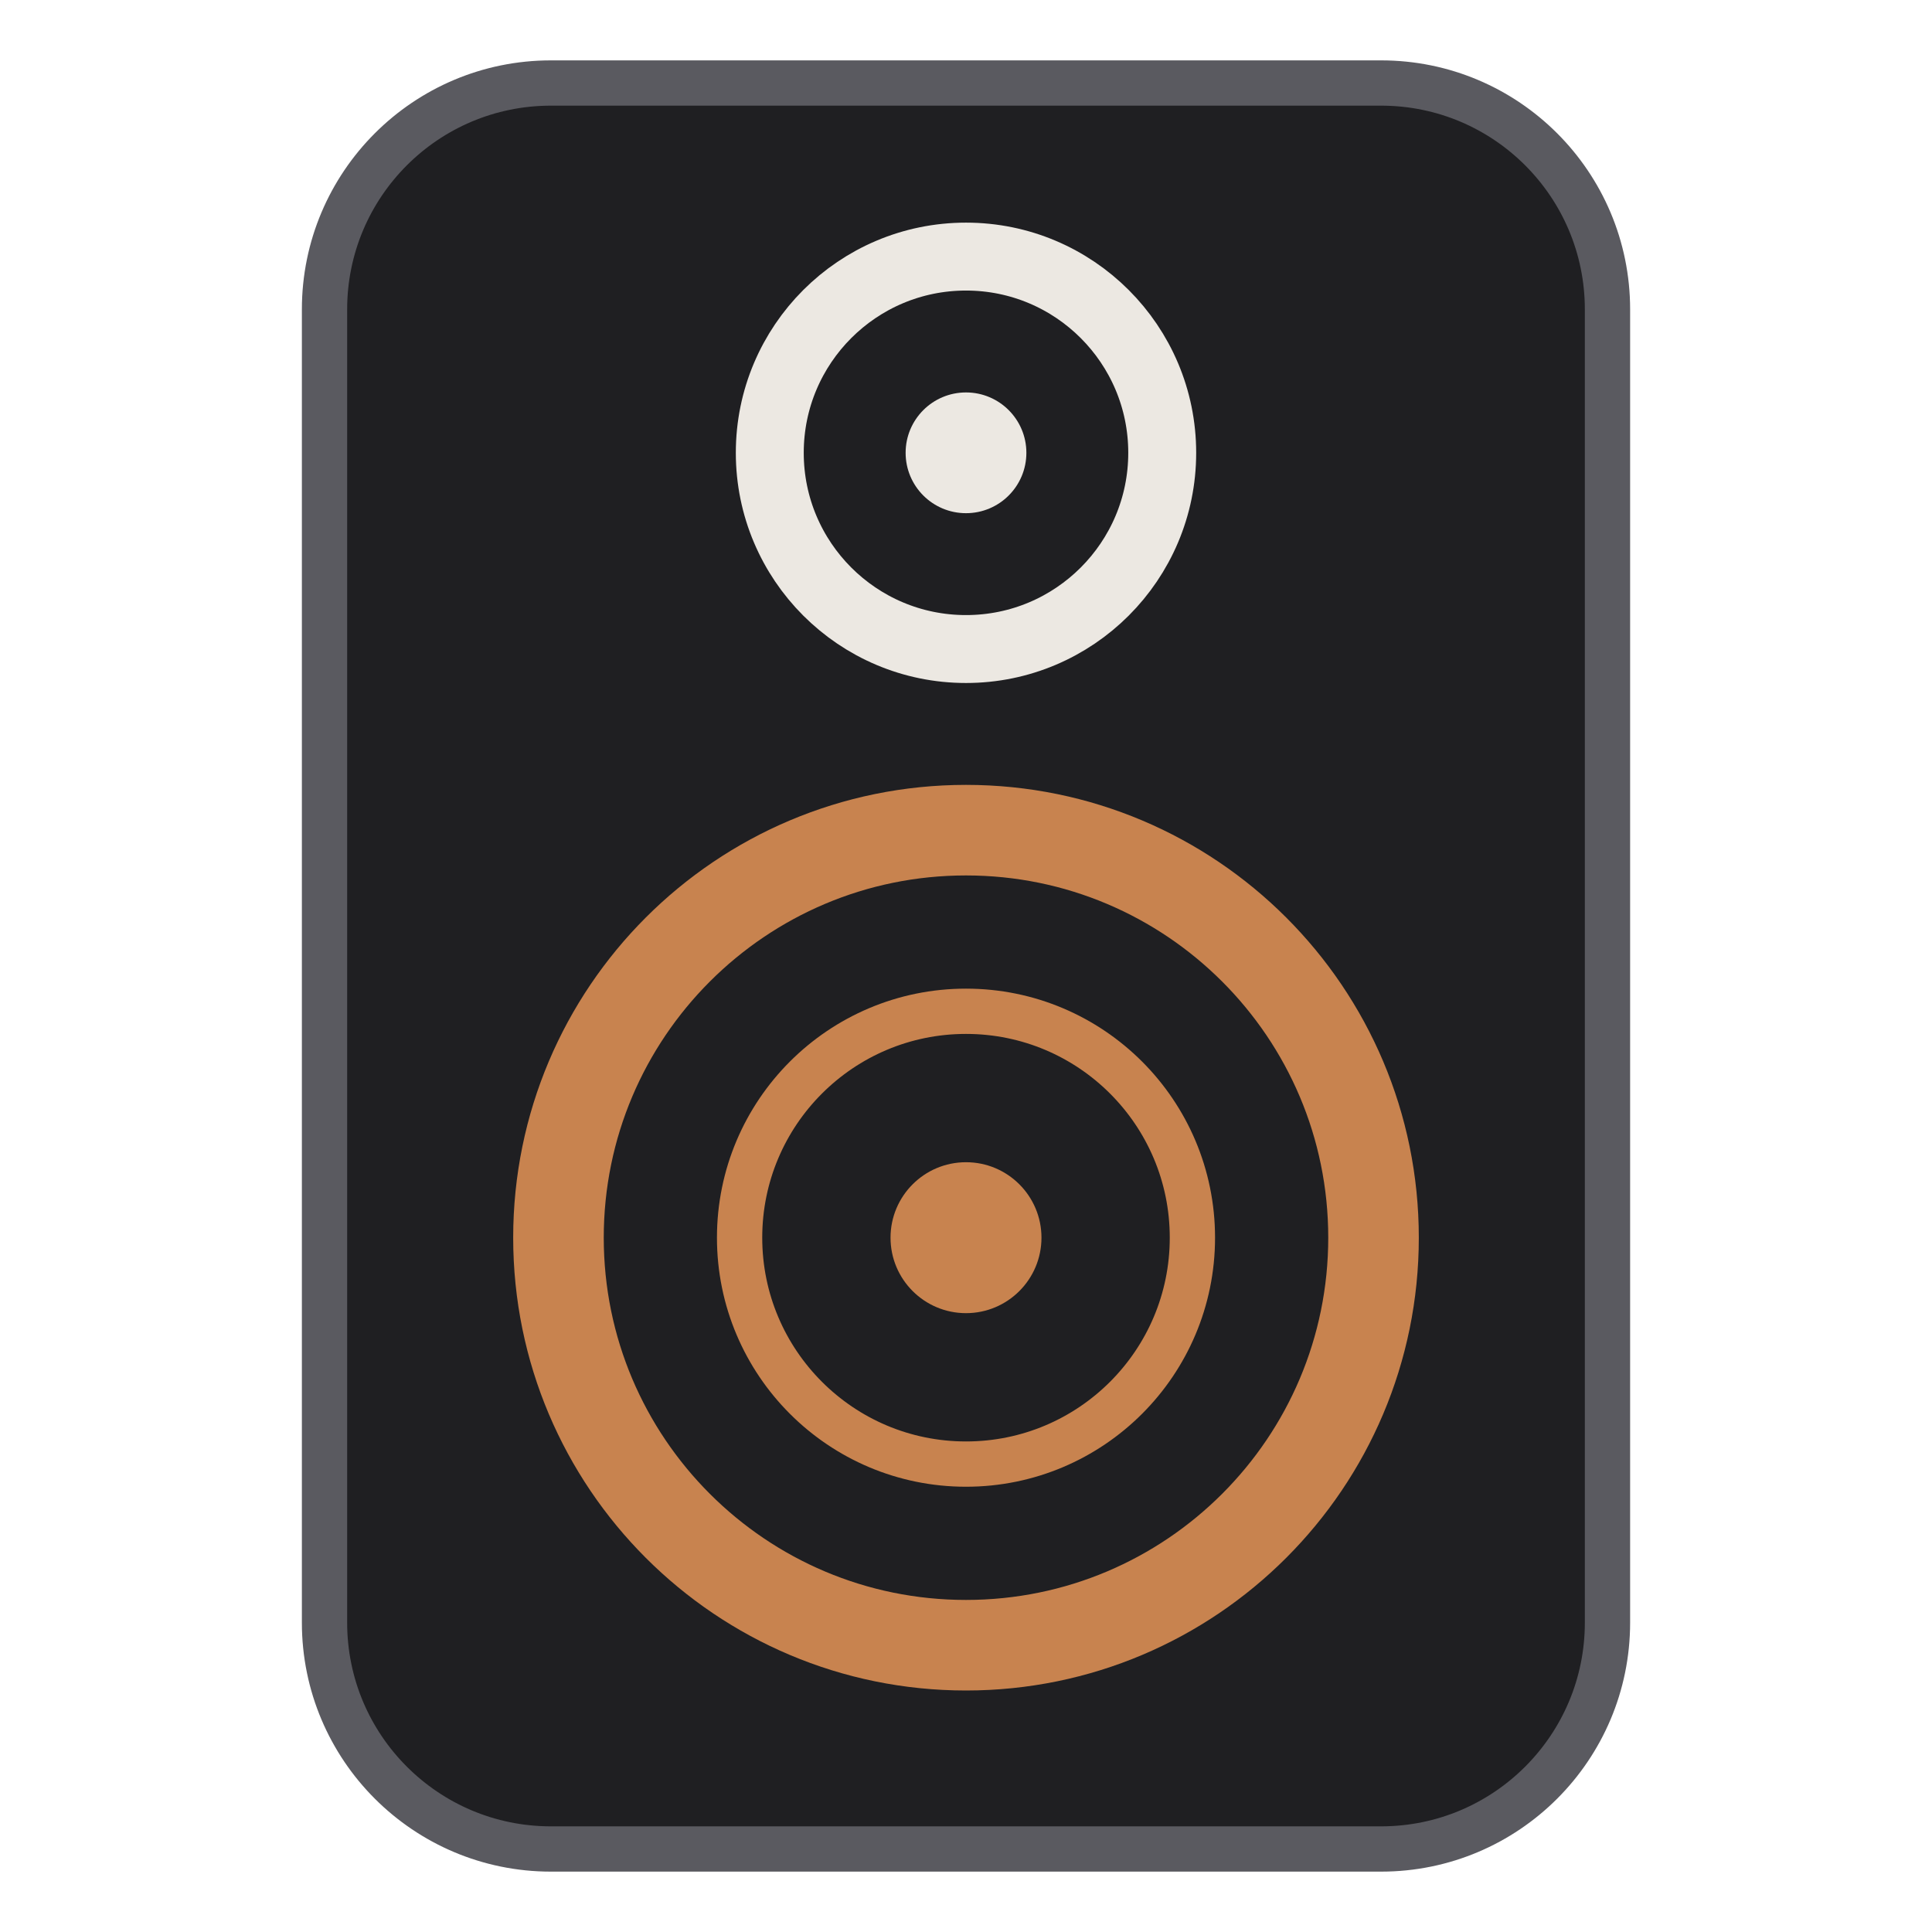
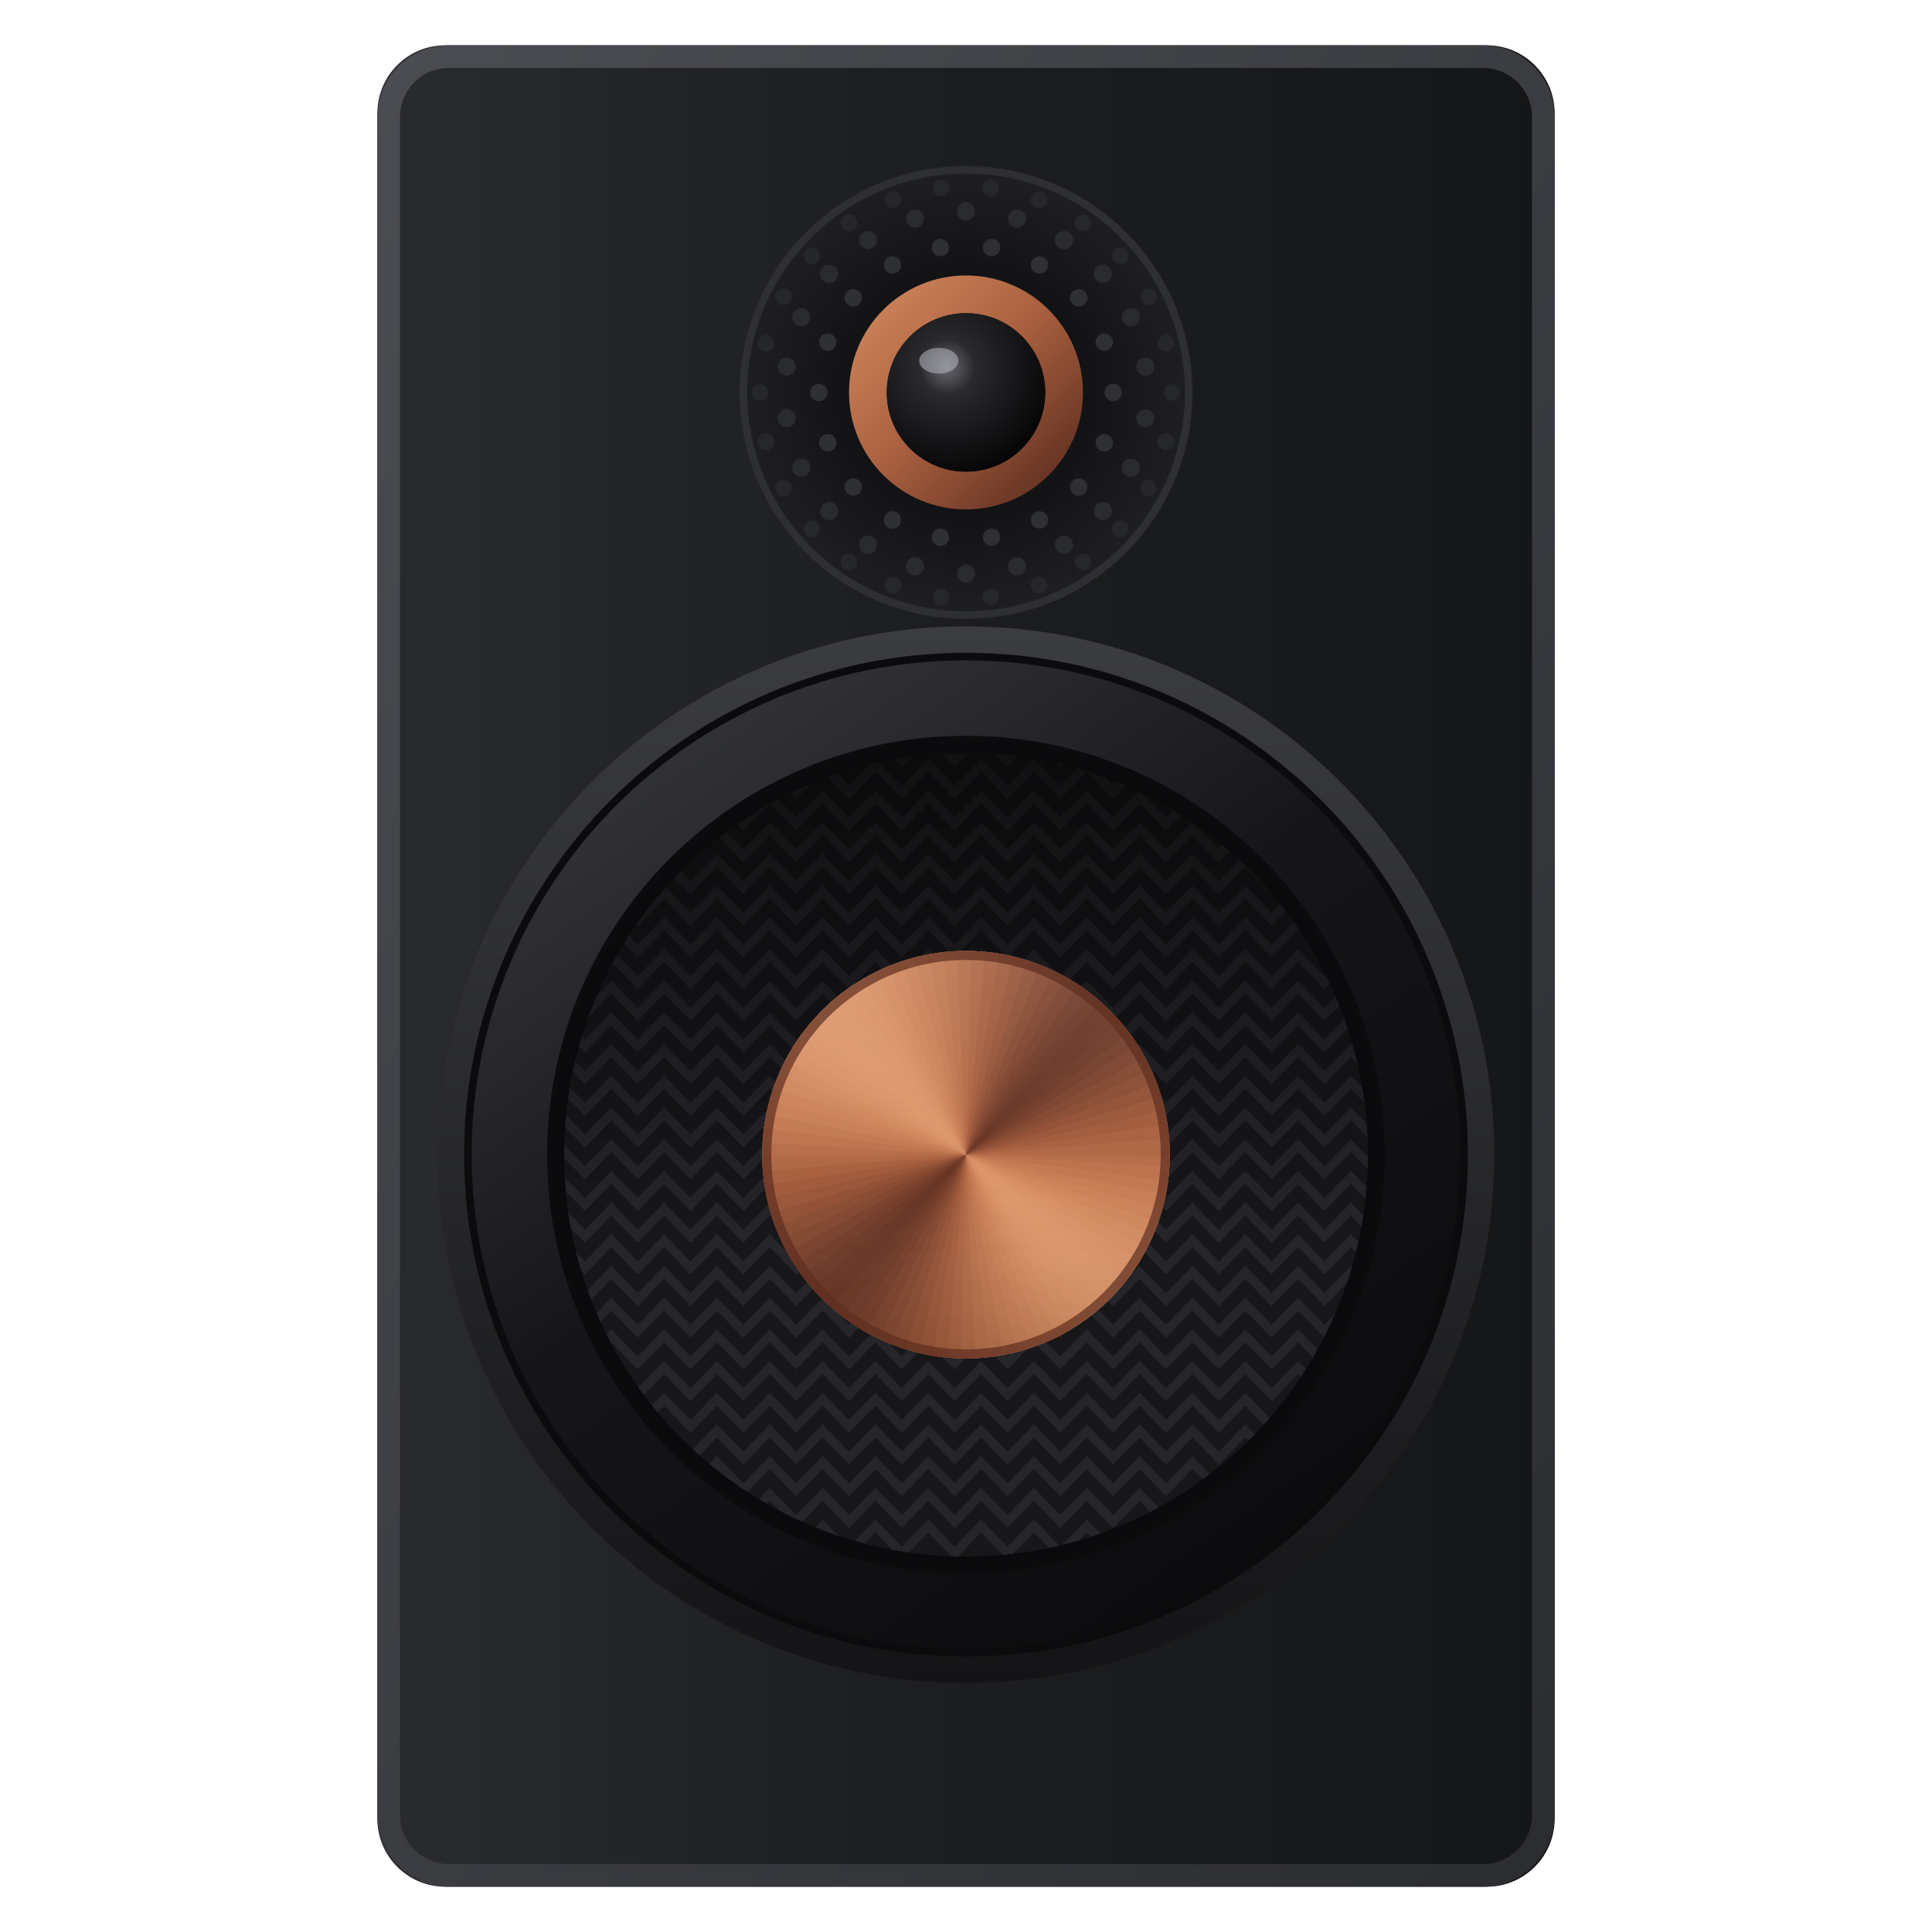
<svg xmlns="http://www.w3.org/2000/svg" viewBox="0 0 256 256" width="256" height="256">
-   <rect x="43" y="11" width="170" height="234" rx="30" fill="#1F1F22" stroke="#5A5A60" stroke-width="6" />
-   <circle cx="128" cy="60" r="26" fill="none" stroke="#ECE8E2" stroke-width="9" />
-   <circle cx="128" cy="60" r="8" fill="#ECE8E2" />
-   <circle cx="128" cy="164" r="54" fill="none" stroke="#C8834F" stroke-width="12" />
-   <circle cx="128" cy="164" r="30" fill="none" stroke="#C8834F" stroke-width="6" />
-   <circle cx="128" cy="164" r="10" fill="#C8834F" />
+   <defs>
+     <linearGradient id="cabinet" x1="0" y1="0" x2="1" y2="0">
+       <stop offset="0" stop-color="#2A2B2E" />
+       <stop offset="0.45" stop-color="#1D1E20" />
+       <stop offset="1" stop-color="#151617" />
+     </linearGradient>
+     <linearGradient id="edge" x1="0" y1="0" x2="1" y2="1">
+       <stop offset="0" stop-color="#4B4C51" />
+       <stop offset="1" stop-color="#2C2D31" />
+     </linearGradient>
+     <radialGradient id="dish" cx="0.5" cy="0.5" r="0.5">
+       <stop offset="0.35" stop-color="#0E0E10" />
+       <stop offset="1" stop-color="#1E1F22" />
+     </radialGradient>
+     <radialGradient id="dome" cx="0.38" cy="0.34" r="0.7">
+       <stop offset="0" stop-color="#6A6A72" />
+       <stop offset="0.25" stop-color="#2A2A2E" />
+       <stop offset="1" stop-color="#050506" />
+     </radialGradient>
+     <linearGradient id="ring" x1="0" y1="0" x2="1" y2="1">
+       <stop offset="0" stop-color="#CF855A" />
+       <stop offset="0.5" stop-color="#A65E3E" />
+       <stop offset="1" stop-color="#5E2E20" />
+     </linearGradient>
+     <linearGradient id="roll" x1="0" y1="0" x2="0.7" y2="1">
+       <stop offset="0" stop-color="#3A3B40" />
+       <stop offset="0.5" stop-color="#16161A" />
+       <stop offset="1" stop-color="#0C0C0E" />
+     </linearGradient>
+     <linearGradient id="flange" x1="0" y1="0" x2="0" y2="1">
+       <stop offset="0" stop-color="#3B3C40" />
+       <stop offset="1" stop-color="#141416" />
+     </linearGradient>
+     <linearGradient id="sheen" x1="0" y1="0" x2="0" y2="1">
+       <stop offset="0" stop-color="#FFFFFF" stop-opacity="0.10" />
+       <stop offset="0.55" stop-color="#FFFFFF" stop-opacity="0" />
+       <stop offset="1" stop-color="#000000" stop-opacity="0.12" />
+     </linearGradient>
+     <linearGradient id="coneShade" x1="0" y1="0" x2="0" y2="1">
+       <stop offset="0" stop-color="#000000" stop-opacity="0.55" />
+       <stop offset="0.6" stop-color="#000000" stop-opacity="0" />
+     </linearGradient>
+     <clipPath id="cone">
+       <circle cx="128" cy="153" r="54" />
+     </clipPath>
+   </defs>
+   <rect x="50" y="6" width="156" height="244" rx="9" fill="url(#cabinet)" />
+   <rect x="51.5" y="7.5" width="153" height="241" rx="8" fill="none" stroke="url(#edge)" stroke-width="3" />
+   <circle cx="128" cy="52" r="30" fill="url(#dish)" />
+   <circle cx="128" cy="52" r="29.5" fill="none" stroke="#2E2F33" stroke-width="1" />
+   <circle cx="147.50" cy="52.00" r="1.15" fill="#2F3034" />
+   <circle cx="146.32" cy="58.67" r="1.15" fill="#2F3034" />
+   <circle cx="142.94" cy="64.53" r="1.15" fill="#2F3034" />
+   <circle cx="137.75" cy="68.89" r="1.15" fill="#2F3034" />
+   <circle cx="131.39" cy="71.20" r="1.15" fill="#2F3034" />
+   <circle cx="124.61" cy="71.20" r="1.15" fill="#2F3034" />
+   <circle cx="118.25" cy="68.89" r="1.15" fill="#2F3034" />
+   <circle cx="113.06" cy="64.53" r="1.15" fill="#2F3034" />
+   <circle cx="109.68" cy="58.67" r="1.15" fill="#2F3034" />
+   <circle cx="108.50" cy="52.00" r="1.15" fill="#2F3034" />
+   <circle cx="109.68" cy="45.33" r="1.15" fill="#2F3034" />
+   <circle cx="113.06" cy="39.47" r="1.15" fill="#2F3034" />
+   <circle cx="118.25" cy="35.11" r="1.15" fill="#2F3034" />
+   <circle cx="124.61" cy="32.80" r="1.15" fill="#2F3034" />
+   <circle cx="131.39" cy="32.80" r="1.15" fill="#2F3034" />
+   <circle cx="137.75" cy="35.11" r="1.15" fill="#2F3034" />
+   <circle cx="142.94" cy="39.47" r="1.15" fill="#2F3034" />
+   <circle cx="146.32" cy="45.33" r="1.15" fill="#2F3034" />
+   <circle cx="151.76" cy="55.42" r="1.2" fill="#2A2B2F" />
+   <circle cx="149.83" cy="61.97" r="1.2" fill="#2A2B2F" />
+   <circle cx="146.14" cy="67.72" r="1.2" fill="#2A2B2F" />
+   <circle cx="140.98" cy="72.19" r="1.2" fill="#2A2B2F" />
+   <circle cx="134.76" cy="75.03" r="1.2" fill="#2A2B2F" />
+   <circle cx="128.00" cy="76.00" r="1.2" fill="#2A2B2F" />
+   <circle cx="121.24" cy="75.03" r="1.2" fill="#2A2B2F" />
+   <circle cx="115.02" cy="72.19" r="1.2" fill="#2A2B2F" />
+   <circle cx="109.86" cy="67.72" r="1.2" fill="#2A2B2F" />
+   <circle cx="106.17" cy="61.97" r="1.2" fill="#2A2B2F" />
+   <circle cx="104.24" cy="55.42" r="1.2" fill="#2A2B2F" />
+   <circle cx="104.24" cy="48.58" r="1.2" fill="#2A2B2F" />
+   <circle cx="106.17" cy="42.03" r="1.2" fill="#2A2B2F" />
+   <circle cx="109.86" cy="36.28" r="1.2" fill="#2A2B2F" />
+   <circle cx="115.02" cy="31.81" r="1.2" fill="#2A2B2F" />
+   <circle cx="121.24" cy="28.97" r="1.2" fill="#2A2B2F" />
+   <circle cx="128.00" cy="28.00" r="1.2" fill="#2A2B2F" />
+   <circle cx="134.76" cy="28.97" r="1.2" fill="#2A2B2F" />
+   <circle cx="140.98" cy="31.81" r="1.2" fill="#2A2B2F" />
+   <circle cx="146.14" cy="36.28" r="1.2" fill="#2A2B2F" />
+   <circle cx="149.83" cy="42.03" r="1.2" fill="#2A2B2F" />
+   <circle cx="151.76" cy="48.58" r="1.2" fill="#2A2B2F" />
+   <circle cx="155.30" cy="52.00" r="1.1" fill="#26272A" />
+   <circle cx="154.51" cy="58.53" r="1.1" fill="#26272A" />
+   <circle cx="152.17" cy="64.69" r="1.1" fill="#26272A" />
+   <circle cx="148.43" cy="70.10" r="1.1" fill="#26272A" />
+   <circle cx="143.51" cy="74.47" r="1.1" fill="#26272A" />
+   <circle cx="137.68" cy="77.53" r="1.1" fill="#26272A" />
+   <circle cx="131.29" cy="79.10" r="1.1" fill="#26272A" />
+   <circle cx="124.71" cy="79.10" r="1.1" fill="#26272A" />
+   <circle cx="118.32" cy="77.53" r="1.1" fill="#26272A" />
+   <circle cx="112.49" cy="74.47" r="1.1" fill="#26272A" />
+   <circle cx="107.57" cy="70.10" r="1.1" fill="#26272A" />
+   <circle cx="103.83" cy="64.69" r="1.1" fill="#26272A" />
+   <circle cx="101.49" cy="58.53" r="1.1" fill="#26272A" />
+   <circle cx="100.70" cy="52.00" r="1.1" fill="#26272A" />
+   <circle cx="101.49" cy="45.47" r="1.1" fill="#26272A" />
+   <circle cx="103.83" cy="39.31" r="1.1" fill="#26272A" />
+   <circle cx="107.57" cy="33.90" r="1.1" fill="#26272A" />
+   <circle cx="112.49" cy="29.53" r="1.1" fill="#26272A" />
+   <circle cx="118.32" cy="26.47" r="1.1" fill="#26272A" />
+   <circle cx="124.71" cy="24.90" r="1.1" fill="#26272A" />
+   <circle cx="131.29" cy="24.90" r="1.1" fill="#26272A" />
+   <circle cx="137.68" cy="26.47" r="1.1" fill="#26272A" />
+   <circle cx="143.51" cy="29.53" r="1.1" fill="#26272A" />
+   <circle cx="148.43" cy="33.90" r="1.1" fill="#26272A" />
+   <circle cx="152.17" cy="39.31" r="1.1" fill="#26272A" />
+   <circle cx="154.51" cy="45.47" r="1.1" fill="#26272A" />
+   <circle cx="128" cy="52" r="13" fill="none" stroke="url(#ring)" stroke-width="5" />
+   <circle cx="128" cy="52" r="10.5" fill="url(#dome)" />
+   <ellipse cx="124.4" cy="47.8" rx="2.6" ry="1.7" fill="#B8B8C0" fill-opacity="0.55" />
+   <circle cx="128" cy="153" r="70" fill="url(#flange)" />
+   <circle cx="128" cy="153" r="66.5" fill="#0B0B0D" />
+   <circle cx="128" cy="153" r="60.5" fill="none" stroke="url(#roll)" stroke-width="10" />
+   <circle cx="128" cy="153" r="54" fill="#17171A" />
+   <g clip-path="url(#cone)">
+     <polyline points="67.0 97.2 70.5 100.8 74.0 97.2 77.5 100.8 81.0 97.2 84.5 100.8 88.0 97.2 91.5 100.8 95.0 97.2 98.5 100.8 102.0 97.2 105.5 100.8 109.0 97.2 112.5 100.8 116.0 97.2 119.5 100.8 123.0 97.2 126.5 100.8 130.0 97.2 133.5 100.8 137.0 97.2 140.5 100.8 144.0 97.2 147.5 100.8 151.0 97.2 154.5 100.8 158.0 97.2 161.5 100.8 165.0 97.2 168.5 100.8 172.0 97.2 175.5 100.8 179.0 97.2 182.5 100.8 186.0 97.2" fill="none" stroke="#25252A" stroke-width="1.2" />
+     <polyline points="67.0 101.4 70.5 105.0 74.0 101.4 77.5 105.0 81.0 101.4 84.5 105.0 88.0 101.4 91.5 105.0 95.0 101.4 98.5 105.0 102.0 101.4 105.5 105.0 109.0 101.4 112.5 105.0 116.0 101.4 119.5 105.0 123.0 101.4 126.5 105.0 130.0 101.4 133.5 105.0 137.0 101.4 140.5 105.0 144.0 101.4 147.5 105.0 151.0 101.4 154.5 105.0 158.0 101.4 161.5 105.0 165.0 101.4 168.5 105.0 172.0 101.4 175.5 105.0 179.0 101.4 182.5 105.0 186.0 101.4" fill="none" stroke="#25252A" stroke-width="1.2" />
+     <polyline points="67.0 105.6 70.5 109.2 74.0 105.6 77.5 109.2 81.0 105.6 84.5 109.2 88.0 105.6 91.5 109.2 95.0 105.6 98.5 109.2 102.0 105.6 105.5 109.2 109.0 105.6 112.5 109.2 116.0 105.6 119.5 109.2 123.0 105.6 126.5 109.2 130.0 105.6 133.5 109.2 137.0 105.6 140.5 109.2 144.0 105.6 147.5 109.2 151.0 105.6 154.5 109.2 158.0 105.6 161.5 109.2 165.0 105.6 168.5 109.2 172.0 105.6 175.5 109.2 179.0 105.6 182.5 109.2 186.0 105.6" fill="none" stroke="#25252A" stroke-width="1.2" />
+     <polyline points="67.0 109.8 70.5 113.4 74.0 109.8 77.5 113.4 81.0 109.8 84.5 113.4 88.0 109.8 91.5 113.4 95.0 109.8 98.5 113.4 102.0 109.8 105.5 113.4 109.0 109.8 112.5 113.4 116.0 109.8 119.5 113.4 123.0 109.8 126.5 113.4 130.0 109.8 133.5 113.4 137.0 109.8 140.5 113.4 144.0 109.8 147.5 113.4 151.0 109.8 154.5 113.4 158.0 109.8 161.5 113.4 165.0 109.8 168.5 113.4 172.0 109.8 175.5 113.4 179.0 109.8 182.5 113.4 186.0 109.8" fill="none" stroke="#25252A" stroke-width="1.2" />
+     <polyline points="67.0 114.0 70.5 117.6 74.0 114.0 77.5 117.6 81.0 114.0 84.5 117.6 88.0 114.0 91.5 117.6 95.0 114.0 98.5 117.6 102.0 114.0 105.5 117.6 109.0 114.0 112.5 117.6 116.0 114.0 119.5 117.6 123.0 114.0 126.5 117.6 130.0 114.0 133.5 117.6 137.0 114.0 140.5 117.6 144.0 114.0 147.5 117.6 151.0 114.0 154.5 117.6 158.0 114.0 161.5 117.6 165.0 114.0 168.5 117.6 172.0 114.0 175.5 117.6 179.0 114.0 182.5 117.6 186.0 114.0" fill="none" stroke="#25252A" stroke-width="1.2" />
+     <polyline points="67.0 118.2 70.5 121.8 74.0 118.2 77.5 121.8 81.0 118.2 84.5 121.8 88.0 118.2 91.5 121.8 95.0 118.2 98.5 121.8 102.0 118.2 105.5 121.8 109.0 118.2 112.5 121.8 116.0 118.2 119.5 121.8 123.0 118.2 126.5 121.8 130.0 118.2 133.5 121.8 137.0 118.2 140.5 121.8 144.0 118.2 147.5 121.8 151.0 118.2 154.5 121.8 158.0 118.2 161.5 121.8 165.0 118.2 168.5 121.8 172.0 118.2 175.5 121.8 179.0 118.2 182.5 121.8 186.0 118.2" fill="none" stroke="#25252A" stroke-width="1.2" />
+     <polyline points="67.0 122.4 70.5 126.0 74.0 122.4 77.5 126.0 81.0 122.4 84.5 126.0 88.0 122.4 91.5 126.0 95.0 122.4 98.5 126.0 102.0 122.4 105.5 126.0 109.0 122.4 112.5 126.0 116.0 122.4 119.5 126.0 123.0 122.4 126.5 126.0 130.0 122.4 133.5 126.0 137.0 122.4 140.5 126.0 144.0 122.4 147.5 126.0 151.0 122.4 154.5 126.0 158.0 122.4 161.5 126.0 165.0 122.4 168.5 126.0 172.0 122.4 175.5 126.0 179.0 122.4 182.5 126.0 186.0 122.4" fill="none" stroke="#25252A" stroke-width="1.2" />
+     <polyline points="67.0 126.6 70.5 130.2 74.0 126.6 77.5 130.2 81.0 126.6 84.5 130.2 88.0 126.6 91.5 130.2 95.0 126.6 98.5 130.2 102.0 126.6 105.5 130.2 109.0 126.6 112.5 130.2 116.0 126.6 119.5 130.2 123.0 126.6 126.5 130.2 130.0 126.6 133.5 130.2 137.0 126.6 140.5 130.2 144.0 126.6 147.5 130.2 151.0 126.6 154.5 130.2 158.0 126.6 161.5 130.2 165.0 126.6 168.5 130.2 172.0 126.6 175.5 130.2 179.0 126.6 182.5 130.2 186.0 126.6" fill="none" stroke="#25252A" stroke-width="1.2" />
+     <polyline points="67.0 130.8 70.5 134.4 74.0 130.8 77.5 134.4 81.0 130.8 84.5 134.4 88.0 130.8 91.5 134.4 95.0 130.8 98.5 134.4 102.0 130.8 105.5 134.4 109.0 130.8 112.5 134.4 116.0 130.8 119.5 134.4 123.0 130.8 126.5 134.4 130.0 130.8 133.5 134.4 137.0 130.8 140.5 134.4 144.0 130.8 147.5 134.4 151.0 130.8 154.5 134.4 158.0 130.8 161.5 134.4 165.0 130.8 168.5 134.4 172.0 130.8 175.5 134.4 179.0 130.8 182.5 134.4 186.0 130.8" fill="none" stroke="#25252A" stroke-width="1.2" />
+     <polyline points="67.0 135.0 70.5 138.6 74.0 135.0 77.5 138.6 81.0 135.0 84.5 138.6 88.0 135.0 91.5 138.6 95.0 135.0 98.5 138.6 102.0 135.0 105.5 138.6 109.0 135.0 112.5 138.6 116.0 135.0 119.5 138.6 123.0 135.0 126.5 138.6 130.0 135.0 133.5 138.6 137.0 135.0 140.5 138.6 144.0 135.0 147.5 138.6 151.0 135.0 154.5 138.6 158.0 135.0 161.5 138.6 165.0 135.0 168.5 138.6 172.0 135.0 175.5 138.6 179.0 135.0 182.5 138.6 186.0 135.0" fill="none" stroke="#25252A" stroke-width="1.2" />
+     <polyline points="67.0 139.2 70.5 142.8 74.0 139.2 77.5 142.8 81.0 139.2 84.5 142.8 88.0 139.2 91.5 142.8 95.0 139.2 98.5 142.8 102.0 139.2 105.5 142.8 109.0 139.2 112.5 142.8 116.0 139.2 119.5 142.8 123.0 139.2 126.5 142.8 130.0 139.2 133.5 142.8 137.0 139.2 140.5 142.8 144.0 139.2 147.5 142.8 151.0 139.2 154.5 142.8 158.0 139.2 161.5 142.8 165.0 139.2 168.5 142.8 172.0 139.2 175.5 142.8 179.0 139.2 182.5 142.8 186.0 139.2" fill="none" stroke="#25252A" stroke-width="1.2" />
+     <polyline points="67.0 143.4 70.5 147.0 74.0 143.4 77.5 147.0 81.0 143.4 84.5 147.0 88.0 143.4 91.5 147.0 95.0 143.4 98.5 147.0 102.0 143.4 105.5 147.0 109.0 143.4 112.5 147.0 116.0 143.4 119.5 147.0 123.0 143.4 126.5 147.0 130.0 143.4 133.5 147.0 137.0 143.4 140.5 147.0 144.0 143.4 147.5 147.0 151.0 143.4 154.5 147.0 158.0 143.4 161.5 147.0 165.0 143.4 168.5 147.0 172.0 143.4 175.5 147.0 179.0 143.4 182.5 147.0 186.0 143.4" fill="none" stroke="#25252A" stroke-width="1.2" />
+     <polyline points="67.0 147.6 70.5 151.2 74.0 147.6 77.5 151.2 81.0 147.6 84.5 151.2 88.0 147.6 91.5 151.2 95.0 147.6 98.5 151.2 102.0 147.6 105.5 151.2 109.0 147.6 112.5 151.2 116.0 147.6 119.5 151.2 123.0 147.6 126.5 151.2 130.0 147.6 133.5 151.2 137.0 147.6 140.5 151.2 144.0 147.6 147.5 151.2 151.0 147.6 154.5 151.2 158.0 147.6 161.5 151.2 165.0 147.6 168.5 151.2 172.0 147.6 175.5 151.2 179.0 147.6 182.5 151.2 186.0 147.6" fill="none" stroke="#25252A" stroke-width="1.2" />
+     <polyline points="67.0 151.8 70.5 155.4 74.0 151.8 77.5 155.4 81.0 151.8 84.5 155.4 88.0 151.8 91.5 155.4 95.0 151.8 98.5 155.4 102.0 151.8 105.5 155.4 109.0 151.8 112.5 155.4 116.0 151.8 119.5 155.4 123.0 151.8 126.5 155.4 130.0 151.8 133.5 155.4 137.0 151.8 140.5 155.4 144.0 151.8 147.5 155.4 151.0 151.8 154.5 155.4 158.0 151.8 161.5 155.4 165.0 151.8 168.5 155.4 172.0 151.8 175.5 155.4 179.0 151.8 182.5 155.4 186.0 151.8" fill="none" stroke="#25252A" stroke-width="1.2" />
+     <polyline points="67.0 156.0 70.5 159.6 74.0 156.0 77.5 159.6 81.0 156.0 84.5 159.6 88.0 156.0 91.5 159.6 95.0 156.0 98.5 159.6 102.0 156.0 105.5 159.6 109.0 156.0 112.5 159.6 116.0 156.0 119.5 159.6 123.0 156.0 126.5 159.6 130.0 156.0 133.5 159.6 137.0 156.0 140.5 159.6 144.0 156.0 147.5 159.6 151.0 156.0 154.5 159.6 158.0 156.0 161.5 159.6 165.0 156.0 168.5 159.6 172.0 156.0 175.5 159.6 179.0 156.0 182.5 159.6 186.0 156.0" fill="none" stroke="#25252A" stroke-width="1.2" />
+     <polyline points="67.0 160.2 70.5 163.8 74.0 160.2 77.5 163.8 81.0 160.2 84.5 163.8 88.0 160.2 91.5 163.8 95.0 160.2 98.5 163.8 102.0 160.2 105.5 163.8 109.0 160.2 112.5 163.8 116.0 160.2 119.5 163.8 123.0 160.2 126.5 163.8 130.0 160.2 133.5 163.8 137.0 160.2 140.5 163.8 144.0 160.2 147.5 163.8 151.0 160.2 154.5 163.8 158.0 160.2 161.5 163.8 165.0 160.2 168.5 163.8 172.0 160.2 175.5 163.8 179.0 160.2 182.5 163.8 186.0 160.2" fill="none" stroke="#25252A" stroke-width="1.2" />
+     <polyline points="67.0 164.4 70.5 168.0 74.0 164.4 77.5 168.0 81.0 164.4 84.5 168.0 88.0 164.4 91.5 168.0 95.0 164.4 98.5 168.0 102.0 164.4 105.5 168.0 109.0 164.4 112.5 168.0 116.0 164.4 119.5 168.0 123.0 164.4 126.5 168.0 130.0 164.4 133.5 168.0 137.0 164.4 140.5 168.0 144.0 164.4 147.5 168.0 151.0 164.4 154.5 168.0 158.0 164.4 161.5 168.0 165.0 164.4 168.5 168.0 172.0 164.4 175.5 168.0 179.0 164.4 182.5 168.0 186.0 164.4" fill="none" stroke="#25252A" stroke-width="1.2" />
+     <polyline points="67.0 168.6 70.5 172.2 74.0 168.6 77.5 172.2 81.0 168.6 84.5 172.2 88.0 168.6 91.5 172.2 95.0 168.6 98.5 172.2 102.0 168.6 105.5 172.2 109.0 168.6 112.5 172.2 116.0 168.6 119.5 172.2 123.0 168.6 126.5 172.2 130.0 168.6 133.5 172.2 137.0 168.6 140.5 172.2 144.0 168.6 147.5 172.2 151.0 168.6 154.5 172.2 158.0 168.6 161.5 172.2 165.0 168.6 168.5 172.2 172.0 168.6 175.5 172.2 179.0 168.6 182.5 172.2 186.0 168.6" fill="none" stroke="#25252A" stroke-width="1.2" />
+     <polyline points="67.0 172.8 70.5 176.4 74.0 172.8 77.5 176.4 81.0 172.8 84.5 176.4 88.0 172.8 91.5 176.4 95.0 172.8 98.5 176.4 102.0 172.8 105.5 176.4 109.0 172.8 112.5 176.4 116.0 172.8 119.5 176.4 123.0 172.8 126.5 176.4 130.0 172.8 133.5 176.4 137.0 172.8 140.5 176.4 144.0 172.8 147.5 176.4 151.0 172.8 154.5 176.4 158.0 172.8 161.5 176.4 165.0 172.8 168.5 176.4 172.0 172.8 175.5 176.4 179.0 172.8 182.5 176.4 186.0 172.8" fill="none" stroke="#25252A" stroke-width="1.2" />
+     <polyline points="67.0 177.0 70.5 180.6 74.0 177.0 77.5 180.6 81.0 177.0 84.5 180.6 88.0 177.0 91.5 180.6 95.0 177.0 98.5 180.6 102.0 177.0 105.5 180.6 109.0 177.0 112.5 180.6 116.0 177.0 119.5 180.6 123.0 177.0 126.5 180.6 130.0 177.0 133.5 180.6 137.0 177.0 140.5 180.6 144.0 177.0 147.5 180.6 151.0 177.0 154.5 180.6 158.0 177.0 161.5 180.6 165.0 177.0 168.5 180.6 172.0 177.0 175.5 180.6 179.0 177.0 182.5 180.6 186.0 177.0" fill="none" stroke="#25252A" stroke-width="1.2" />
+     <polyline points="67.0 181.2 70.5 184.8 74.0 181.2 77.5 184.8 81.0 181.2 84.5 184.8 88.0 181.2 91.5 184.8 95.0 181.2 98.5 184.8 102.0 181.2 105.5 184.8 109.0 181.2 112.5 184.8 116.0 181.2 119.5 184.8 123.0 181.2 126.5 184.8 130.0 181.2 133.5 184.8 137.0 181.2 140.5 184.8 144.0 181.2 147.5 184.8 151.0 181.2 154.5 184.8 158.0 181.2 161.5 184.8 165.0 181.2 168.5 184.8 172.0 181.2 175.5 184.8 179.0 181.2 182.5 184.8 186.0 181.2" fill="none" stroke="#25252A" stroke-width="1.2" />
+     <polyline points="67.0 185.4 70.5 189.0 74.0 185.4 77.5 189.0 81.0 185.4 84.5 189.0 88.0 185.4 91.5 189.0 95.0 185.4 98.5 189.0 102.0 185.4 105.5 189.0 109.0 185.4 112.5 189.0 116.0 185.4 119.5 189.0 123.0 185.4 126.5 189.0 130.0 185.4 133.5 189.0 137.0 185.4 140.5 189.0 144.0 185.4 147.5 189.0 151.0 185.4 154.5 189.0 158.0 185.4 161.5 189.0 165.0 185.4 168.5 189.0 172.0 185.4 175.5 189.0 179.0 185.4 182.5 189.0 186.0 185.4" fill="none" stroke="#25252A" stroke-width="1.2" />
+     <polyline points="67.0 189.6 70.5 193.2 74.0 189.6 77.5 193.2 81.0 189.6 84.5 193.2 88.0 189.6 91.5 193.2 95.0 189.6 98.5 193.2 102.0 189.6 105.5 193.2 109.0 189.6 112.5 193.2 116.0 189.6 119.5 193.2 123.0 189.6 126.5 193.2 130.0 189.6 133.5 193.2 137.0 189.6 140.5 193.2 144.0 189.6 147.5 193.2 151.0 189.6 154.5 193.2 158.0 189.6 161.5 193.2 165.0 189.6 168.5 193.2 172.0 189.6 175.5 193.2 179.0 189.6 182.5 193.2 186.0 189.6" fill="none" stroke="#25252A" stroke-width="1.2" />
+     <polyline points="67.0 193.8 70.5 197.4 74.0 193.8 77.5 197.4 81.0 193.8 84.5 197.4 88.0 193.8 91.5 197.4 95.0 193.8 98.5 197.4 102.0 193.8 105.5 197.4 109.0 193.8 112.5 197.4 116.0 193.8 119.5 197.4 123.0 193.8 126.5 197.4 130.0 193.8 133.5 197.4 137.0 193.8 140.5 197.4 144.0 193.8 147.5 197.4 151.0 193.8 154.5 197.4 158.0 193.8 161.5 197.4 165.0 193.8 168.5 197.4 172.0 193.8 175.5 197.4 179.0 193.8 182.5 197.4 186.0 193.8" fill="none" stroke="#25252A" stroke-width="1.2" />
+     <polyline points="67.0 198.0 70.5 201.6 74.0 198.0 77.5 201.6 81.0 198.0 84.5 201.6 88.0 198.0 91.5 201.6 95.0 198.0 98.5 201.6 102.0 198.0 105.5 201.6 109.0 198.0 112.5 201.6 116.0 198.0 119.5 201.6 123.0 198.0 126.5 201.6 130.0 198.0 133.5 201.6 137.0 198.0 140.5 201.6 144.0 198.0 147.5 201.6 151.0 198.0 154.5 201.6 158.0 198.0 161.5 201.6 165.0 198.0 168.5 201.6 172.0 198.0 175.5 201.6 179.0 198.0 182.5 201.6 186.0 198.0" fill="none" stroke="#25252A" stroke-width="1.2" />
+     <polyline points="67.0 202.2 70.5 205.8 74.0 202.2 77.5 205.8 81.0 202.2 84.5 205.8 88.0 202.2 91.5 205.8 95.0 202.2 98.5 205.8 102.0 202.2 105.5 205.8 109.0 202.2 112.5 205.8 116.0 202.2 119.5 205.8 123.0 202.2 126.5 205.8 130.0 202.2 133.5 205.8 137.0 202.2 140.5 205.8 144.0 202.2 147.5 205.8 151.0 202.2 154.5 205.8 158.0 202.2 161.5 205.8 165.0 202.2 168.5 205.8 172.0 202.2 175.5 205.8 179.0 202.2 182.5 205.8 186.0 202.2" fill="none" stroke="#25252A" stroke-width="1.2" />
+   </g>
+   <circle cx="128" cy="153" r="54" fill="url(#coneShade)" />
+   <circle cx="128" cy="153" r="54" fill="none" stroke="#0A0A0C" stroke-width="1.5" />
+   <circle cx="128" cy="153" r="27" fill="#A65E3E" />
+   <path d="M128 153L155.00 152.72A27 27 0 0 1 154.91 155.17Z" fill="#B66E49" />
+   <path d="M128 153L154.95 154.60A27 27 0 0 1 154.70 157.04Z" fill="#BD734D" />
+   <path d="M128 153L154.78 156.48A27 27 0 0 1 154.35 158.89Z" fill="#C27951" />
+   <path d="M128 153L154.47 158.34A27 27 0 0 1 153.87 160.71Z" fill="#C77E55" />
+   <path d="M128 153L154.03 160.17A27 27 0 0 1 153.27 162.50Z" fill="#CC8258" />
+   <path d="M128 153L153.47 161.97A27 27 0 0 1 152.55 164.24Z" fill="#D0875C" />
+   <path d="M128 153L152.78 163.72A27 27 0 0 1 151.71 165.92Z" fill="#D48B60" />
+   <path d="M128 153L151.97 165.43A27 27 0 0 1 150.75 167.55Z" fill="#D88F64" />
+   <path d="M128 153L151.05 167.07A27 27 0 0 1 149.68 169.10Z" fill="#DA9267" />
+   <path d="M128 153L150.01 168.64A27 27 0 0 1 148.50 170.57Z" fill="#DC9469" />
+   <path d="M128 153L148.86 170.14A27 27 0 0 1 147.22 171.96Z" fill="#DD966A" />
+   <path d="M128 153L147.62 171.55A27 27 0 0 1 145.86 173.25Z" fill="#DD966A" />
+   <path d="M128 153L146.28 172.87A27 27 0 0 1 144.40 174.45Z" fill="#DC9569" />
+   <path d="M128 153L144.84 174.10A27 27 0 0 1 142.86 175.54Z" fill="#DB9368" />
+   <path d="M128 153L143.33 175.22A27 27 0 0 1 141.25 176.52Z" fill="#D99165" />
+   <path d="M128 153L141.74 176.24A27 27 0 0 1 139.58 177.39Z" fill="#D68D62" />
+   <path d="M128 153L140.09 177.14A27 27 0 0 1 137.85 178.14Z" fill="#D2895E" />
+   <path d="M128 153L138.38 177.93A27 27 0 0 1 136.07 178.76Z" fill="#CE845A" />
+   <path d="M128 153L136.61 178.59A27 27 0 0 1 134.26 179.26Z" fill="#CA8056" />
+   <path d="M128 153L134.81 179.13A27 27 0 0 1 132.41 179.64Z" fill="#C57B53" />
+   <path d="M128 153L132.97 179.54A27 27 0 0 1 130.54 179.88Z" fill="#BF764F" />
+   <path d="M128 153L131.10 179.82A27 27 0 0 1 128.66 179.99Z" fill="#BA714B" />
+   <path d="M128 153L129.22 179.97A27 27 0 0 1 126.78 179.97Z" fill="#B36B47" />
+   <path d="M128 153L127.34 179.99A27 27 0 0 1 124.90 179.82Z" fill="#AD6543" />
+   <path d="M128 153L125.46 179.88A27 27 0 0 1 123.03 179.54Z" fill="#A65E3E" />
+   <path d="M128 153L123.59 179.64A27 27 0 0 1 121.19 179.13Z" fill="#9E593B" />
+   <path d="M128 153L121.74 179.26A27 27 0 0 1 119.39 178.59Z" fill="#965337" />
+   <path d="M128 153L119.93 178.76A27 27 0 0 1 117.62 177.93Z" fill="#8D4E34" />
+   <path d="M128 153L118.15 178.14A27 27 0 0 1 115.91 177.14Z" fill="#854830" />
+   <path d="M128 153L116.42 177.39A27 27 0 0 1 114.26 176.24Z" fill="#7E432D" />
+   <path d="M128 153L114.75 176.52A27 27 0 0 1 112.67 175.22Z" fill="#773E2A" />
+   <path d="M128 153L113.14 175.54A27 27 0 0 1 111.16 174.10Z" fill="#703A28" />
+   <path d="M128 153L111.60 174.45A27 27 0 0 1 109.72 172.87Z" fill="#6B3725" />
+   <path d="M128 153L110.14 173.25A27 27 0 0 1 108.38 171.55Z" fill="#673424" />
+   <path d="M128 153L108.78 171.96A27 27 0 0 1 107.14 170.14Z" fill="#693524" />
+   <path d="M128 153L107.50 170.57A27 27 0 0 1 105.99 168.64Z" fill="#6D3826" />
+   <path d="M128 153L106.32 169.10A27 27 0 0 1 104.95 167.07Z" fill="#733C29" />
+   <path d="M128 153L105.25 167.55A27 27 0 0 1 104.03 165.43Z" fill="#7A412C" />
+   <path d="M128 153L104.29 165.92A27 27 0 0 1 103.22 163.72Z" fill="#82462F" />
+   <path d="M128 153L103.45 164.24A27 27 0 0 1 102.53 161.97Z" fill="#894B32" />
+   <path d="M128 153L102.73 162.50A27 27 0 0 1 101.97 160.17Z" fill="#925035" />
+   <path d="M128 153L102.13 160.71A27 27 0 0 1 101.53 158.34Z" fill="#9A5639" />
+   <path d="M128 153L101.65 158.89A27 27 0 0 1 101.22 156.48Z" fill="#A25B3C" />
+   <path d="M128 153L101.30 157.04A27 27 0 0 1 101.05 154.60Z" fill="#AA6140" />
+   <path d="M128 153L101.09 155.17A27 27 0 0 1 101.00 152.72Z" fill="#B06845" />
+   <path d="M128 153L101.00 153.28A27 27 0 0 1 101.09 150.83Z" fill="#B66E49" />
+   <path d="M128 153L101.05 151.40A27 27 0 0 1 101.30 148.96Z" fill="#BD734D" />
+   <path d="M128 153L101.22 149.52A27 27 0 0 1 101.65 147.11Z" fill="#C27951" />
+   <path d="M128 153L101.53 147.66A27 27 0 0 1 102.13 145.29Z" fill="#C77E55" />
+   <path d="M128 153L101.97 145.83A27 27 0 0 1 102.73 143.50Z" fill="#CC8258" />
+   <path d="M128 153L102.53 144.03A27 27 0 0 1 103.45 141.76Z" fill="#D0875C" />
+   <path d="M128 153L103.22 142.28A27 27 0 0 1 104.29 140.08Z" fill="#D48B60" />
+   <path d="M128 153L104.03 140.57A27 27 0 0 1 105.25 138.45Z" fill="#D88F64" />
+   <path d="M128 153L104.95 138.93A27 27 0 0 1 106.32 136.90Z" fill="#DA9267" />
+   <path d="M128 153L105.99 137.36A27 27 0 0 1 107.50 135.43Z" fill="#DC9469" />
+   <path d="M128 153L107.14 135.86A27 27 0 0 1 108.78 134.04Z" fill="#DD966A" />
+   <path d="M128 153L108.38 134.45A27 27 0 0 1 110.14 132.75Z" fill="#DD966A" />
+   <path d="M128 153L109.72 133.13A27 27 0 0 1 111.60 131.55Z" fill="#DC9569" />
+   <path d="M128 153L111.16 131.90A27 27 0 0 1 113.14 130.46Z" fill="#DB9368" />
+   <path d="M128 153L112.67 130.78A27 27 0 0 1 114.75 129.48Z" fill="#D99165" />
+   <path d="M128 153L114.26 129.76A27 27 0 0 1 116.42 128.61Z" fill="#D68D62" />
+   <path d="M128 153L115.91 128.86A27 27 0 0 1 118.15 127.86Z" fill="#D2895E" />
+   <path d="M128 153L117.62 128.07A27 27 0 0 1 119.93 127.24Z" fill="#CE845A" />
+   <path d="M128 153L119.39 127.41A27 27 0 0 1 121.74 126.74Z" fill="#CA8056" />
+   <path d="M128 153L121.19 126.87A27 27 0 0 1 123.59 126.36Z" fill="#C57B53" />
+   <path d="M128 153L123.03 126.46A27 27 0 0 1 125.46 126.12Z" fill="#BF764F" />
+   <path d="M128 153L124.90 126.18A27 27 0 0 1 127.34 126.01Z" fill="#BA714B" />
+   <path d="M128 153L126.78 126.03A27 27 0 0 1 129.22 126.03Z" fill="#B36B47" />
+   <path d="M128 153L128.66 126.01A27 27 0 0 1 131.10 126.18Z" fill="#AD6543" />
+   <path d="M128 153L130.54 126.12A27 27 0 0 1 132.97 126.46Z" fill="#A65E3E" />
+   <path d="M128 153L132.41 126.36A27 27 0 0 1 134.81 126.87Z" fill="#9E593B" />
+   <path d="M128 153L134.26 126.74A27 27 0 0 1 136.61 127.41Z" fill="#965337" />
+   <path d="M128 153L136.07 127.24A27 27 0 0 1 138.38 128.07Z" fill="#8D4E34" />
+   <path d="M128 153L137.85 127.86A27 27 0 0 1 140.09 128.86Z" fill="#854830" />
+   <path d="M128 153L139.58 128.61A27 27 0 0 1 141.74 129.76Z" fill="#7E432D" />
+   <path d="M128 153L141.25 129.48A27 27 0 0 1 143.33 130.78Z" fill="#773E2A" />
+   <path d="M128 153L142.86 130.46A27 27 0 0 1 144.84 131.90Z" fill="#703A28" />
+   <path d="M128 153L144.40 131.55A27 27 0 0 1 146.28 133.13Z" fill="#6B3725" />
+   <path d="M128 153L145.86 132.75A27 27 0 0 1 147.62 134.45Z" fill="#673424" />
+   <path d="M128 153L147.22 134.04A27 27 0 0 1 148.86 135.86Z" fill="#693524" />
+   <path d="M128 153L148.50 135.43A27 27 0 0 1 150.01 137.36Z" fill="#6D3826" />
+   <path d="M128 153L149.68 136.90A27 27 0 0 1 151.05 138.93Z" fill="#733C29" />
+   <path d="M128 153L150.75 138.45A27 27 0 0 1 151.97 140.57Z" fill="#7A412C" />
+   <path d="M128 153L151.71 140.08A27 27 0 0 1 152.78 142.28Z" fill="#82462F" />
+   <path d="M128 153L152.55 141.76A27 27 0 0 1 153.47 144.03Z" fill="#894B32" />
+   <path d="M128 153L153.27 143.50A27 27 0 0 1 154.03 145.83Z" fill="#925035" />
+   <path d="M128 153L153.87 145.29A27 27 0 0 1 154.47 147.66Z" fill="#9A5639" />
+   <path d="M128 153L154.35 147.11A27 27 0 0 1 154.78 149.52Z" fill="#A25B3C" />
+   <path d="M128 153L154.70 148.96A27 27 0 0 1 154.95 151.40Z" fill="#AA6140" />
+   <path d="M128 153L154.91 150.83A27 27 0 0 1 155.00 153.28Z" fill="#B06845" />
+   <circle cx="128" cy="153" r="27" fill="url(#sheen)" />
+   <circle cx="128" cy="153" r="26.4" fill="none" stroke="#5E2E20" stroke-width="1.2" stroke-opacity="0.7" />
</svg>
